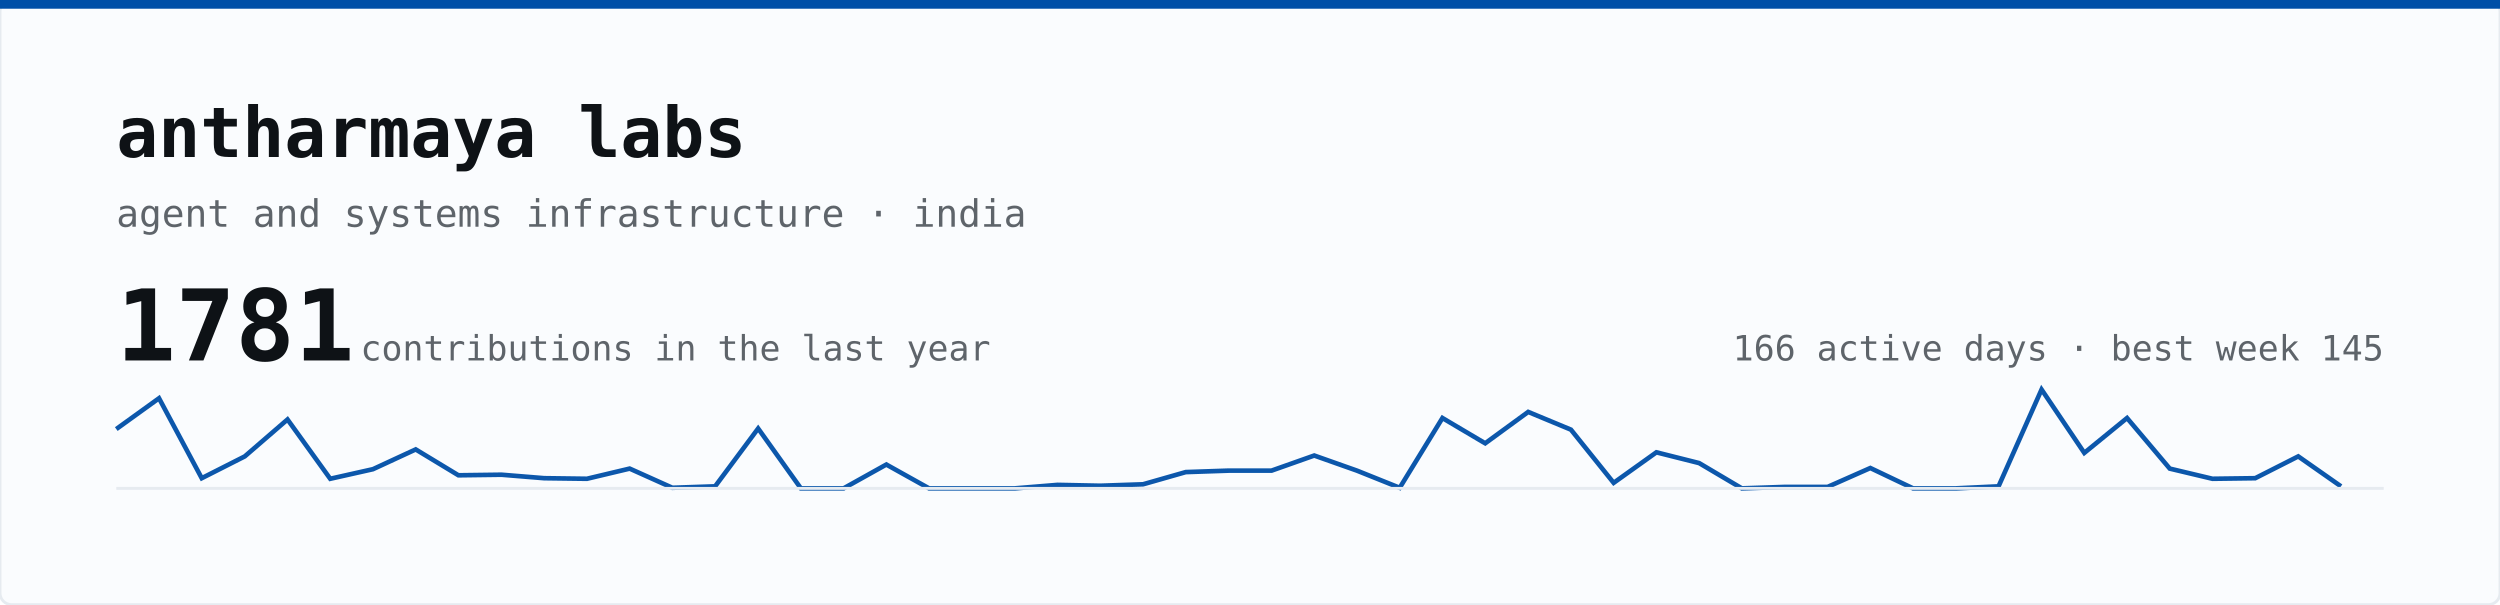
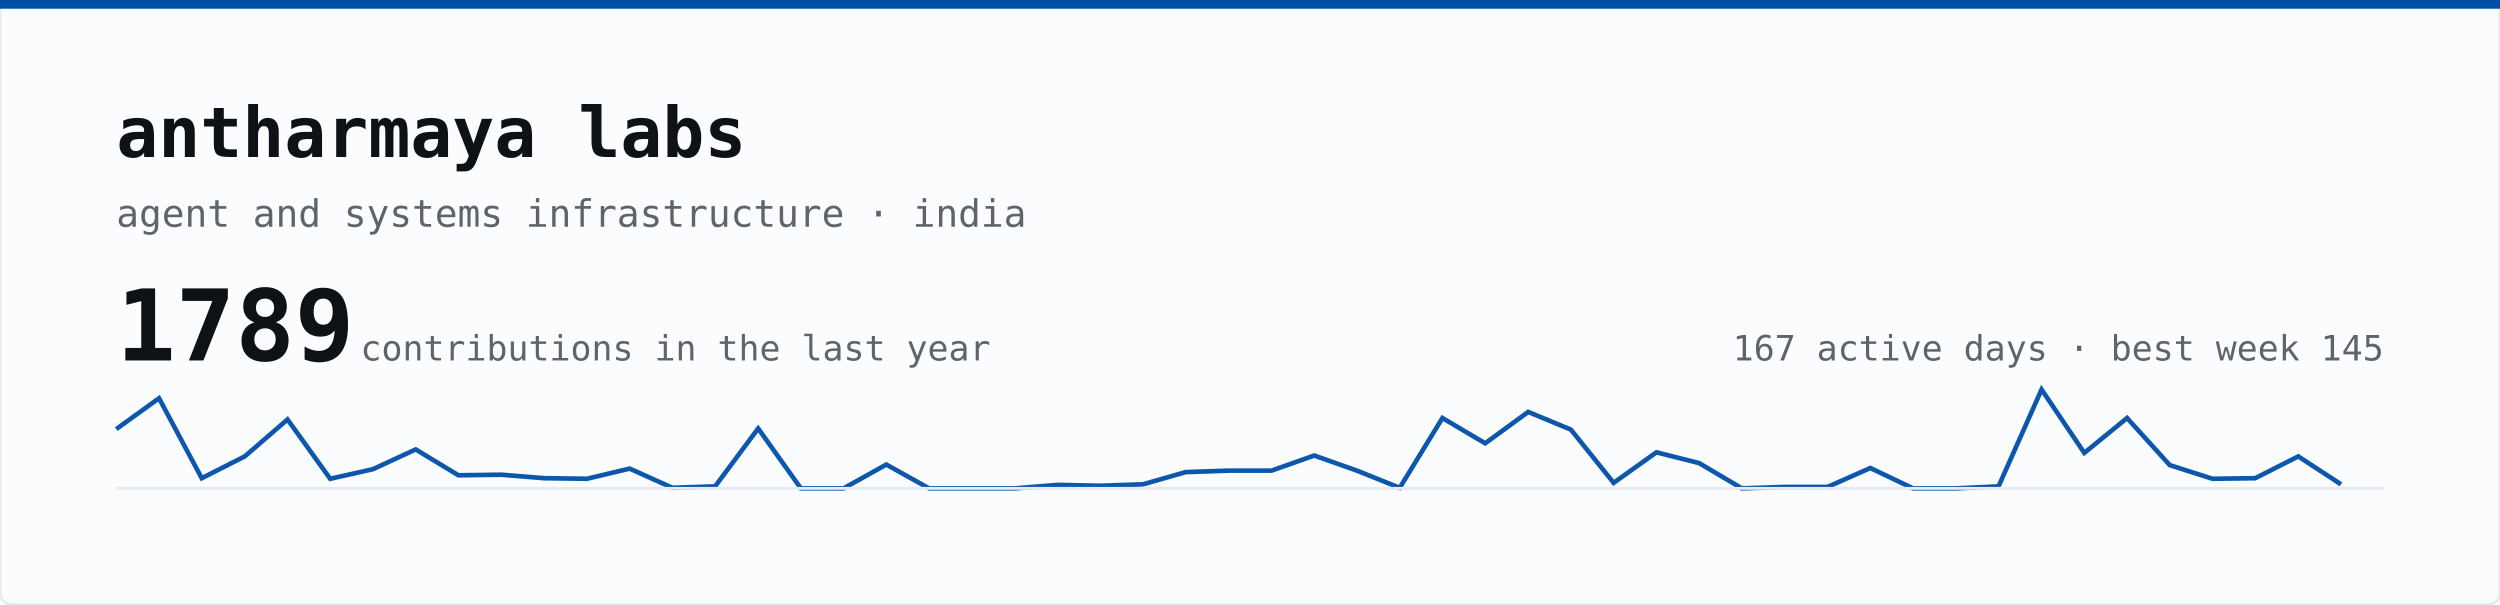
- <svg xmlns="http://www.w3.org/2000/svg" width="860" height="208" viewBox="0 0 860 208" role="img" aria-label="antharmaya labs. 1781 contributions in the last year.">
+ <svg xmlns="http://www.w3.org/2000/svg" width="860" height="208" viewBox="0 0 860 208" role="img" aria-label="antharmaya labs. 1789 contributions in the last year.">
  <rect width="860" height="208" rx="4" fill="#fafcfe" stroke="#e6ebf0" stroke-width="1" />
  <rect width="860" height="3" fill="#004fa7" />
  <text x="40" y="54" font-family="ui-monospace,SFMono-Regular,'SF Mono','JetBrains Mono',Menlo,Consolas,'DejaVu Sans Mono',monospace" font-size="24" font-weight="700" fill="#0e1216">antharmaya labs</text>
  <text x="40" y="78" font-family="ui-monospace,SFMono-Regular,'SF Mono','JetBrains Mono',Menlo,Consolas,'DejaVu Sans Mono',monospace" font-size="13" fill="#5e646a">agent and systems infrastructure · india</text>
-   <text x="40" y="124" font-family="ui-monospace,SFMono-Regular,'SF Mono','JetBrains Mono',Menlo,Consolas,'DejaVu Sans Mono',monospace" font-size="34" font-weight="700" fill="#0e1216">1781</text>
+   <text x="40" y="124" font-family="ui-monospace,SFMono-Regular,'SF Mono','JetBrains Mono',Menlo,Consolas,'DejaVu Sans Mono',monospace" font-size="34" font-weight="700" fill="#0e1216">1789</text>
  <text x="124" y="124" font-family="ui-monospace,SFMono-Regular,'SF Mono','JetBrains Mono',Menlo,Consolas,'DejaVu Sans Mono',monospace" font-size="12" fill="#5e646a">contributions in the last year</text>
-   <text x="820" y="124" font-family="ui-monospace,SFMono-Regular,'SF Mono','JetBrains Mono',Menlo,Consolas,'DejaVu Sans Mono',monospace" font-size="12" fill="#5e646a" text-anchor="end">166 active days  ·  best week 145</text>
-   <polyline points="40.0,147.6 54.7,137.0 69.4,164.5 84.2,157.0 98.9,144.3 113.6,164.7 128.3,161.4 143.0,154.6 157.7,163.5 172.5,163.3 187.2,164.5 201.9,164.7 216.6,161.2 231.3,167.8 246.0,167.3 260.8,147.4 275.5,168.0 290.2,168.0 304.9,159.8 319.6,168.0 334.3,168.0 349.1,168.0 363.8,166.8 378.5,167.1 393.2,166.6 407.9,162.4 422.6,161.9 437.4,161.9 452.1,156.7 466.8,161.9 481.5,167.8 496.2,143.8 510.9,152.5 525.7,141.7 540.4,147.8 555.1,166.1 569.8,155.6 584.5,159.3 599.2,168.0 614.0,167.5 628.7,167.5 643.4,161.0 658.1,168.0 672.8,168.0 687.5,167.3 702.3,134.0 717.0,155.8 731.7,143.8 746.4,161.2 761.1,164.7 775.8,164.5 790.6,157.0 805.3,167.3" fill="none" stroke="#004fa7" stroke-width="1.6" opacity="0.95" />
+   <text x="820" y="124" font-family="ui-monospace,SFMono-Regular,'SF Mono','JetBrains Mono',Menlo,Consolas,'DejaVu Sans Mono',monospace" font-size="12" fill="#5e646a" text-anchor="end">167 active days  ·  best week 145</text>
+   <polyline points="40.0,147.6 54.7,137.0 69.4,164.5 84.2,157.0 98.9,144.3 113.6,164.7 128.3,161.4 143.0,154.6 157.7,163.5 172.5,163.3 187.2,164.5 201.9,164.7 216.6,161.2 231.3,167.8 246.0,167.3 260.8,147.4 275.5,168.0 290.2,168.0 304.9,159.8 319.6,168.0 334.3,168.0 349.1,168.0 363.8,166.8 378.5,167.1 393.2,166.6 407.9,162.4 422.6,161.9 437.4,161.9 452.1,156.7 466.8,161.9 481.5,167.8 496.2,143.8 510.9,152.5 525.7,141.7 540.4,147.8 555.1,166.1 569.8,155.6 584.5,159.3 599.2,168.0 614.0,167.5 628.7,167.5 643.4,161.0 658.1,168.0 672.8,168.0 687.5,167.3 702.3,134.0 717.0,155.8 731.7,143.8 746.4,160.0 761.1,164.7 775.8,164.5 790.6,157.0 805.3,166.6" fill="none" stroke="#004fa7" stroke-width="1.6" opacity="0.95" />
  <line x1="40" y1="168" x2="820" y2="168" stroke="#e6ebf0" stroke-width="1" />
</svg>
